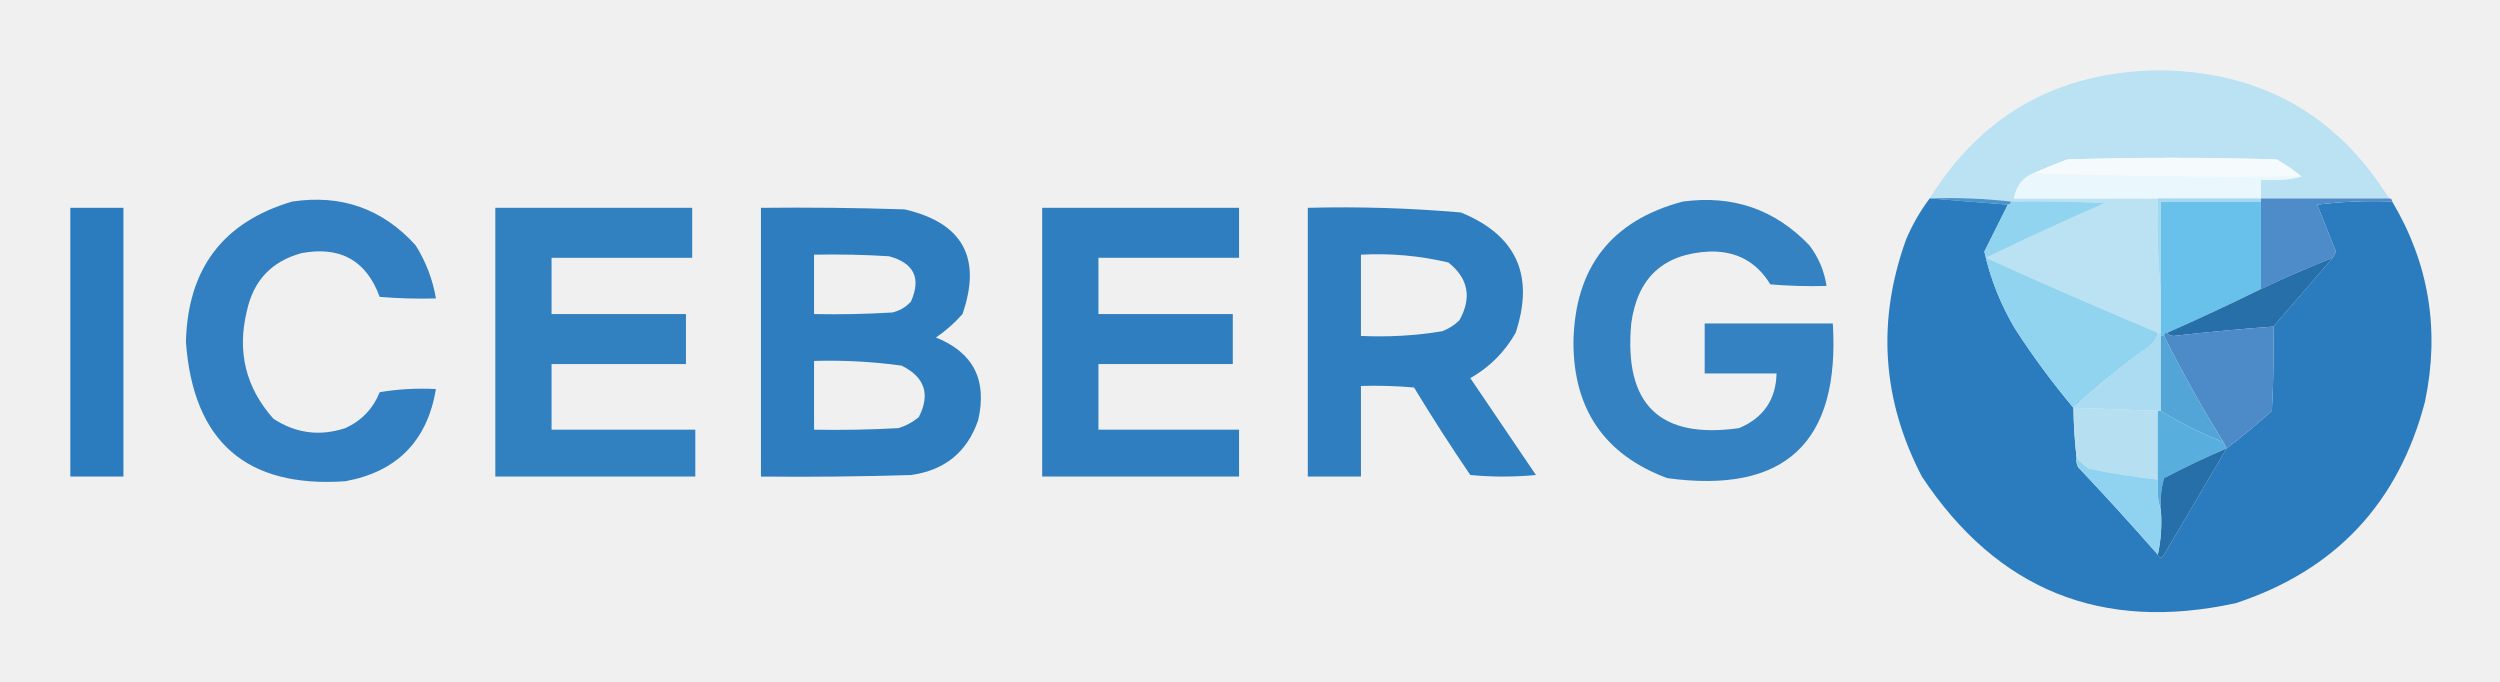
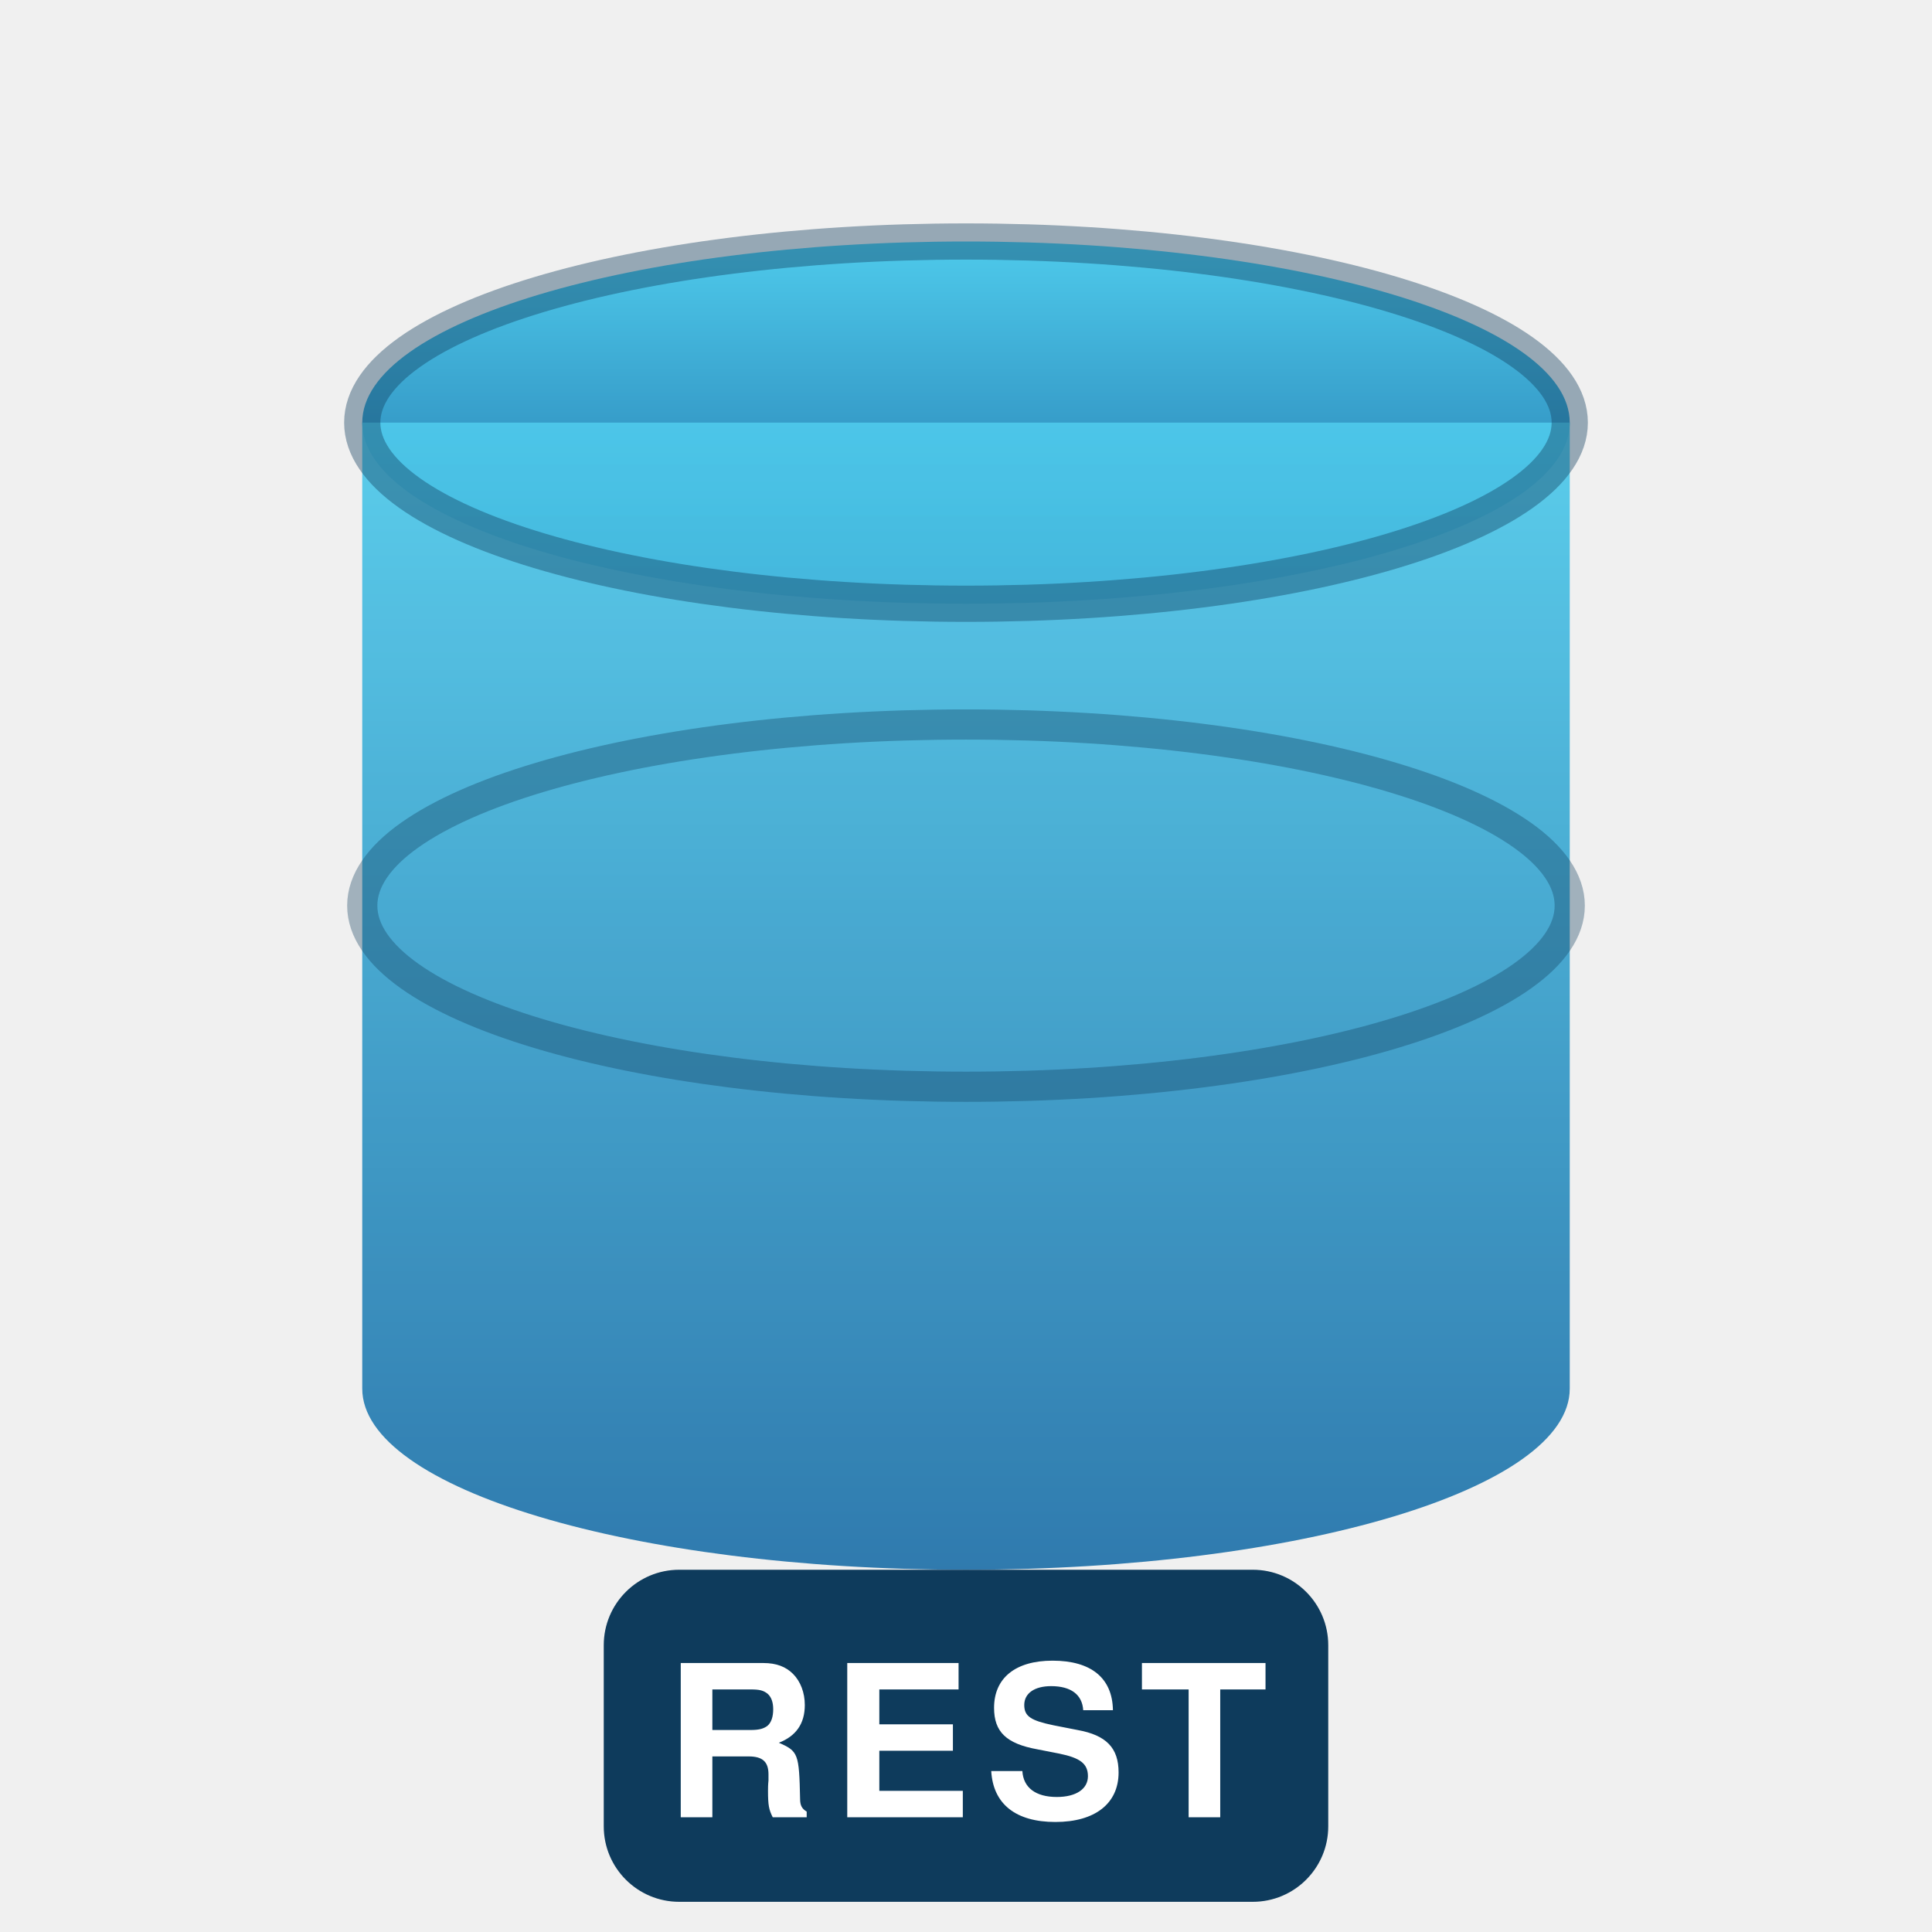
- <svg xmlns="http://www.w3.org/2000/svg" version="1.1" width="800px" height="218px" style="shape-rendering:geometricPrecision; text-rendering:geometricPrecision; image-rendering:optimizeQuality; fill-rule:evenodd; clip-rule:evenodd">
-   <g>
-     <path style="opacity:0.973" fill="#b8e1f3" d="M 764.5,63.5 C 750.833,63.5 737.167,63.5 723.5,63.5C 723.5,61.5 723.5,59.5 723.5,57.5C 728.607,57.834 732.94,57.501 736.5,56.5C 734.073,54.442 731.407,52.609 728.5,51C 706.167,50.333 683.833,50.333 661.5,51C 657.764,52.41 654.098,53.91 650.5,55.5C 647.053,57.054 645.053,59.721 644.5,63.5C 659.833,63.5 675.167,63.5 690.5,63.5C 690.173,73.681 690.506,83.681 691.5,93.5C 691.5,97.833 691.5,102.167 691.5,106.5C 691.167,106.5 690.833,106.5 690.5,106.5C 672.032,98.765 653.699,90.765 635.5,82.5C 648.016,76.409 660.683,70.576 673.5,65C 663.506,64.5 653.506,64.334 643.5,64.5C 635.016,63.507 626.349,63.174 617.5,63.5C 634.269,36.52 658.769,22.854 691,22.5C 723.231,22.854 747.731,36.52 764.5,63.5 Z" />
-   </g>
-   <g>
-     <path style="opacity:1" fill="#f5fafd" d="M 736.5,56.5 C 707.662,56.831 678.995,56.498 650.5,55.5C 654.098,53.91 657.764,52.41 661.5,51C 683.833,50.333 706.167,50.333 728.5,51C 731.407,52.609 734.073,54.442 736.5,56.5 Z" />
-   </g>
-   <g>
-     <path style="opacity:1" fill="#eaf7fd" d="M 650.5,55.5 C 678.995,56.498 707.662,56.831 736.5,56.5C 732.94,57.501 728.607,57.834 723.5,57.5C 723.5,59.5 723.5,61.5 723.5,63.5C 712.5,63.5 701.5,63.5 690.5,63.5C 675.167,63.5 659.833,63.5 644.5,63.5C 645.053,59.721 647.053,57.054 650.5,55.5 Z" />
-   </g>
-   <g>
-     <path style="opacity:1" fill="#4b94cb" d="M 617.5,63.5 C 626.349,63.174 635.016,63.507 643.5,64.5C 643.5,65.167 643.167,65.5 642.5,65.5C 634.167,64.833 625.833,64.167 617.5,63.5 Z" />
-   </g>
-   <g>
-     <path style="opacity:0.943" fill="#277abe" d="M 93.5,64.5 C 109.262,62.141 122.429,66.808 133,78.5C 136.303,83.766 138.47,89.433 139.5,95.5C 133.491,95.666 127.491,95.499 121.5,95C 117.224,83.356 108.89,78.69 96.5,81C 86.944,83.592 81.11,89.759 79,99.5C 75.812,112.574 78.645,124.074 87.5,134C 94.635,138.68 102.302,139.68 110.5,137C 115.697,134.637 119.363,130.803 121.5,125.5C 127.463,124.504 133.463,124.171 139.5,124.5C 136.714,141.119 127.048,150.952 110.5,154C 78.839,156.182 61.839,141.349 59.5,109.5C 60.03,86.026 71.363,71.026 93.5,64.5 Z" />
-   </g>
-   <g>
-     <path style="opacity:0.933" fill="#277abe" d="M 538.5,64.5 C 554.494,62.33 567.994,66.996 579,78.5C 581.937,82.374 583.771,86.707 584.5,91.5C 578.491,91.666 572.491,91.499 566.5,91C 562.094,83.744 555.594,80.244 547,80.5C 532.301,81.198 523.968,88.864 522,103.5C 519.598,129.436 531.098,140.602 556.5,137C 564.296,133.714 568.296,127.881 568.5,119.5C 560.833,119.5 553.167,119.5 545.5,119.5C 545.5,114.167 545.5,108.833 545.5,103.5C 559.167,103.5 572.833,103.5 586.5,103.5C 588.848,141.656 571.182,158.156 533.5,153C 513.502,145.533 503.502,131.033 503.5,109.5C 503.94,85.566 515.606,70.566 538.5,64.5 Z" />
-   </g>
-   <g>
-     <path style="opacity:0.985" fill="#277abe" d="M 617.5,63.5 C 625.833,64.167 634.167,64.833 642.5,65.5C 640.013,70.473 637.513,75.473 635,80.5C 636.926,89.255 640.26,97.588 645,105.5C 650.7,114.257 656.867,122.591 663.5,130.5C 663.569,135.854 663.902,141.187 664.5,146.5C 664.351,147.552 664.517,148.552 665,149.5C 673.707,158.704 682.207,168.037 690.5,177.5C 691.077,178.773 691.743,178.773 692.5,177.5C 699.178,166.139 705.845,154.806 712.5,143.5C 717.46,139.712 722.293,135.712 727,131.5C 727.5,122.506 727.666,113.506 727.5,104.5C 733.833,97.167 740.167,89.833 746.5,82.5C 746.804,81.85 747.137,81.183 747.5,80.5C 745.5,75.5 743.5,70.5 741.5,65.5C 749.472,64.502 757.472,64.169 765.5,64.5C 777.293,84.321 780.793,105.654 776,128.5C 767.539,160.962 747.372,182.462 715.5,193C 672.603,202.376 639.103,188.876 615,152.5C 602.206,127.892 600.539,102.559 610,76.5C 612.022,71.777 614.522,67.443 617.5,63.5 Z" />
-   </g>
-   <g>
-     <path style="opacity:1" fill="#68c1ea" d="M 723.5,64.5 C 723.5,73.833 723.5,83.167 723.5,92.5C 713.663,97.343 703.663,102.01 693.5,106.5C 692.833,106.5 692.5,106.833 692.5,107.5C 692.167,107.5 691.833,107.5 691.5,107.5C 691.5,107.167 691.5,106.833 691.5,106.5C 691.5,102.167 691.5,97.833 691.5,93.5C 691.5,83.833 691.5,74.167 691.5,64.5C 702.167,64.5 712.833,64.5 723.5,64.5 Z" />
-   </g>
-   <g>
-     <path style="opacity:1" fill="#4e8bc9" d="M 723.5,63.5 C 737.167,63.5 750.833,63.5 764.5,63.5C 765.167,63.5 765.5,63.833 765.5,64.5C 757.472,64.169 749.472,64.502 741.5,65.5C 743.5,70.5 745.5,75.5 747.5,80.5C 747.137,81.183 746.804,81.85 746.5,82.5C 738.712,85.561 731.045,88.894 723.5,92.5C 723.5,83.167 723.5,73.833 723.5,64.5C 723.5,64.167 723.5,63.833 723.5,63.5 Z" />
-   </g>
-   <g>
-     <path style="opacity:0.982" fill="#277abe" d="M 22.5,66.5 C 28.167,66.5 33.833,66.5 39.5,66.5C 39.5,95.167 39.5,123.833 39.5,152.5C 33.833,152.5 28.167,152.5 22.5,152.5C 22.5,123.833 22.5,95.167 22.5,66.5 Z" />
-   </g>
-   <g>
-     <path style="opacity:0.949" fill="#277abe" d="M 158.5,66.5 C 179.5,66.5 200.5,66.5 221.5,66.5C 221.5,71.833 221.5,77.167 221.5,82.5C 206.5,82.5 191.5,82.5 176.5,82.5C 176.5,88.5 176.5,94.5 176.5,100.5C 190.833,100.5 205.167,100.5 219.5,100.5C 219.5,105.833 219.5,111.167 219.5,116.5C 205.167,116.5 190.833,116.5 176.5,116.5C 176.5,123.5 176.5,130.5 176.5,137.5C 191.833,137.5 207.167,137.5 222.5,137.5C 222.5,142.5 222.5,147.5 222.5,152.5C 201.167,152.5 179.833,152.5 158.5,152.5C 158.5,123.833 158.5,95.167 158.5,66.5 Z" />
-   </g>
-   <g>
-     <path style="opacity:0.963" fill="#277abe" d="M 243.5,66.5 C 258.837,66.333 274.17,66.5 289.5,67C 308.073,71.313 314.24,82.48 308,100.5C 305.463,103.372 302.63,105.872 299.5,108C 311.481,112.791 315.981,121.624 313,134.5C 309.463,144.697 302.296,150.53 291.5,152C 275.503,152.5 259.503,152.667 243.5,152.5C 243.5,123.833 243.5,95.167 243.5,66.5 Z M 260.5,81.5 C 268.507,81.334 276.507,81.5 284.5,82C 292.503,84.197 294.836,89.03 291.5,96.5C 289.869,98.297 287.869,99.464 285.5,100C 277.173,100.5 268.84,100.666 260.5,100.5C 260.5,94.167 260.5,87.833 260.5,81.5 Z M 260.5,115.5 C 269.879,115.224 279.212,115.724 288.5,117C 295.944,120.665 297.777,126.165 294,133.5C 292.065,135.102 289.899,136.269 287.5,137C 278.506,137.5 269.506,137.666 260.5,137.5C 260.5,130.167 260.5,122.833 260.5,115.5 Z" />
-   </g>
-   <g>
-     <path style="opacity:0.955" fill="#277abe" d="M 333.5,66.5 C 354.5,66.5 375.5,66.5 396.5,66.5C 396.5,71.833 396.5,77.167 396.5,82.5C 381.5,82.5 366.5,82.5 351.5,82.5C 351.5,88.5 351.5,94.5 351.5,100.5C 365.833,100.5 380.167,100.5 394.5,100.5C 394.5,105.833 394.5,111.167 394.5,116.5C 380.167,116.5 365.833,116.5 351.5,116.5C 351.5,123.5 351.5,130.5 351.5,137.5C 366.5,137.5 381.5,137.5 396.5,137.5C 396.5,142.5 396.5,147.5 396.5,152.5C 375.5,152.5 354.5,152.5 333.5,152.5C 333.5,123.833 333.5,95.167 333.5,66.5 Z" />
-   </g>
-   <g>
-     <path style="opacity:0.967" fill="#277abe" d="M 418.5,66.5 C 434.882,66.077 451.215,66.577 467.5,68C 485.266,75.268 491.099,88.101 485,106.5C 481.5,112.667 476.667,117.5 470.5,121C 477.5,131.333 484.5,141.667 491.5,152C 484.5,152.667 477.5,152.667 470.5,152C 464.251,142.837 458.251,133.503 452.5,124C 446.843,123.501 441.176,123.334 435.5,123.5C 435.5,133.167 435.5,142.833 435.5,152.5C 429.833,152.5 424.167,152.5 418.5,152.5C 418.5,123.833 418.5,95.167 418.5,66.5 Z M 435.5,81.5 C 444.975,80.989 454.309,81.823 463.5,84C 469.879,89.1 471.046,95.267 467,102.5C 465.421,104.041 463.587,105.208 461.5,106C 452.916,107.41 444.25,107.91 435.5,107.5C 435.5,98.833 435.5,90.167 435.5,81.5 Z" />
-   </g>
-   <g>
-     <path style="opacity:1" fill="#a2d8f1" d="M 690.5,63.5 C 701.5,63.5 712.5,63.5 723.5,63.5C 723.5,63.833 723.5,64.167 723.5,64.5C 712.833,64.5 702.167,64.5 691.5,64.5C 691.5,74.167 691.5,83.833 691.5,93.5C 690.506,83.681 690.173,73.681 690.5,63.5 Z" />
-   </g>
-   <g>
-     <path style="opacity:1" fill="#90d4f0" d="M 643.5,64.5 C 653.506,64.334 663.506,64.5 673.5,65C 660.683,70.576 648.016,76.409 635.5,82.5C 653.699,90.765 672.032,98.765 690.5,106.5C 690.141,108.371 689.141,109.871 687.5,111C 679.021,116.985 671.021,123.485 663.5,130.5C 656.867,122.591 650.7,114.257 645,105.5C 640.26,97.588 636.926,89.255 635,80.5C 637.513,75.473 640.013,70.473 642.5,65.5C 643.167,65.5 643.5,65.167 643.5,64.5 Z" />
-   </g>
-   <g>
-     <path style="opacity:1" fill="#266fa8" d="M 746.5,82.5 C 740.167,89.833 733.833,97.167 727.5,104.5C 716.812,105.28 706.145,106.28 695.5,107.5C 694.584,107.457 693.917,107.124 693.5,106.5C 703.663,102.01 713.663,97.343 723.5,92.5C 731.045,88.894 738.712,85.561 746.5,82.5 Z" />
-   </g>
-   <g>
-     <path style="opacity:1" fill="#4d8ac8" d="M 727.5,104.5 C 727.666,113.506 727.5,122.506 727,131.5C 722.293,135.712 717.46,139.712 712.5,143.5C 712.167,142.833 711.833,142.167 711.5,141.5C 704.628,130.419 698.295,119.086 692.5,107.5C 692.5,106.833 692.833,106.5 693.5,106.5C 693.917,107.124 694.584,107.457 695.5,107.5C 706.145,106.28 716.812,105.28 727.5,104.5 Z" />
-   </g>
-   <g>
-     <path style="opacity:1" fill="#abdcf1" d="M 690.5,106.5 C 690.833,106.5 691.167,106.5 691.5,106.5C 691.5,106.833 691.5,107.167 691.5,107.5C 691.5,115.5 691.5,123.5 691.5,131.5C 691.167,131.5 690.833,131.5 690.5,131.5C 681.502,131.119 672.502,130.786 663.5,130.5C 671.021,123.485 679.021,116.985 687.5,111C 689.141,109.871 690.141,108.371 690.5,106.5 Z" />
-   </g>
-   <g>
-     <path style="opacity:1" fill="#54a5d7" d="M 691.5,107.5 C 691.833,107.5 692.167,107.5 692.5,107.5C 698.295,119.086 704.628,130.419 711.5,141.5C 704.456,138.721 697.789,135.388 691.5,131.5C 691.5,123.5 691.5,115.5 691.5,107.5 Z" />
-   </g>
-   <g>
-     <path style="opacity:1" fill="#b6e0f2" d="M 663.5,130.5 C 672.502,130.786 681.502,131.119 690.5,131.5C 690.5,138.833 690.5,146.167 690.5,153.5C 683.125,152.66 675.791,151.493 668.5,150C 666.973,148.968 665.64,147.801 664.5,146.5C 663.902,141.187 663.569,135.854 663.5,130.5 Z" />
-   </g>
-   <g>
-     <path style="opacity:1" fill="#58afde" d="M 690.5,131.5 C 690.833,131.5 691.167,131.5 691.5,131.5C 697.789,135.388 704.456,138.721 711.5,141.5C 711.833,142.167 712.167,142.833 712.5,143.5C 705.734,146.382 699.067,149.549 692.5,153C 691.544,156.394 691.211,159.894 691.5,163.5C 690.521,160.375 690.187,157.042 690.5,153.5C 690.5,146.167 690.5,138.833 690.5,131.5 Z" />
-   </g>
-   <g>
-     <path style="opacity:1" fill="#266fa8" d="M 712.5,143.5 C 705.845,154.806 699.178,166.139 692.5,177.5C 691.743,178.773 691.077,178.773 690.5,177.5C 691.486,173.03 691.819,168.363 691.5,163.5C 691.211,159.894 691.544,156.394 692.5,153C 699.067,149.549 705.734,146.382 712.5,143.5 Z" />
-   </g>
-   <g>
-     <path style="opacity:1" fill="#8fd3f0" d="M 664.5,146.5 C 665.64,147.801 666.973,148.968 668.5,150C 675.791,151.493 683.125,152.66 690.5,153.5C 690.187,157.042 690.521,160.375 691.5,163.5C 691.819,168.363 691.486,173.03 690.5,177.5C 682.207,168.037 673.707,158.704 665,149.5C 664.517,148.552 664.351,147.552 664.5,146.5 Z" />
+ <svg xmlns="http://www.w3.org/2000/svg" viewBox="0 0 64 64" width="64" height="64" aria-label="Iceberg REST Catalog">
+   <defs>
+     <linearGradient id="ibrest_g" x1="0" y1="0" x2="0" y2="1">
+       <stop offset="0%" stop-color="#4ECAEB" />
+       <stop offset="100%" stop-color="#1F70A8" />
+     </linearGradient>
+   </defs>
+   <ellipse cx="32" cy="14" rx="20" ry="6" fill="url(#ibrest_g)" />
+   <path d="M12 14 V46 a20 6 0 0 0 40 0 V14" fill="url(#ibrest_g)" opacity="0.92" />
+   <ellipse cx="32" cy="14" rx="20" ry="6" fill="none" stroke="#0E3B5C" stroke-width="1.2" opacity="0.4" />
+   <ellipse cx="32" cy="30" rx="20" ry="6" fill="none" stroke="#0E3B5C" stroke-width="1" opacity="0.35" />
+   <g transform="translate(20,52)">
+     <rect x="0" y="0" width="24" height="11" rx="2.5" fill="#0E3B5C" />
+     <text x="12" y="8.2" font-family="-apple-system, Segoe UI, Helvetica, Arial, sans-serif" font-size="7" font-weight="700" fill="#fff" text-anchor="middle" letter-spacing="0.5">REST</text>
  </g>
</svg>
